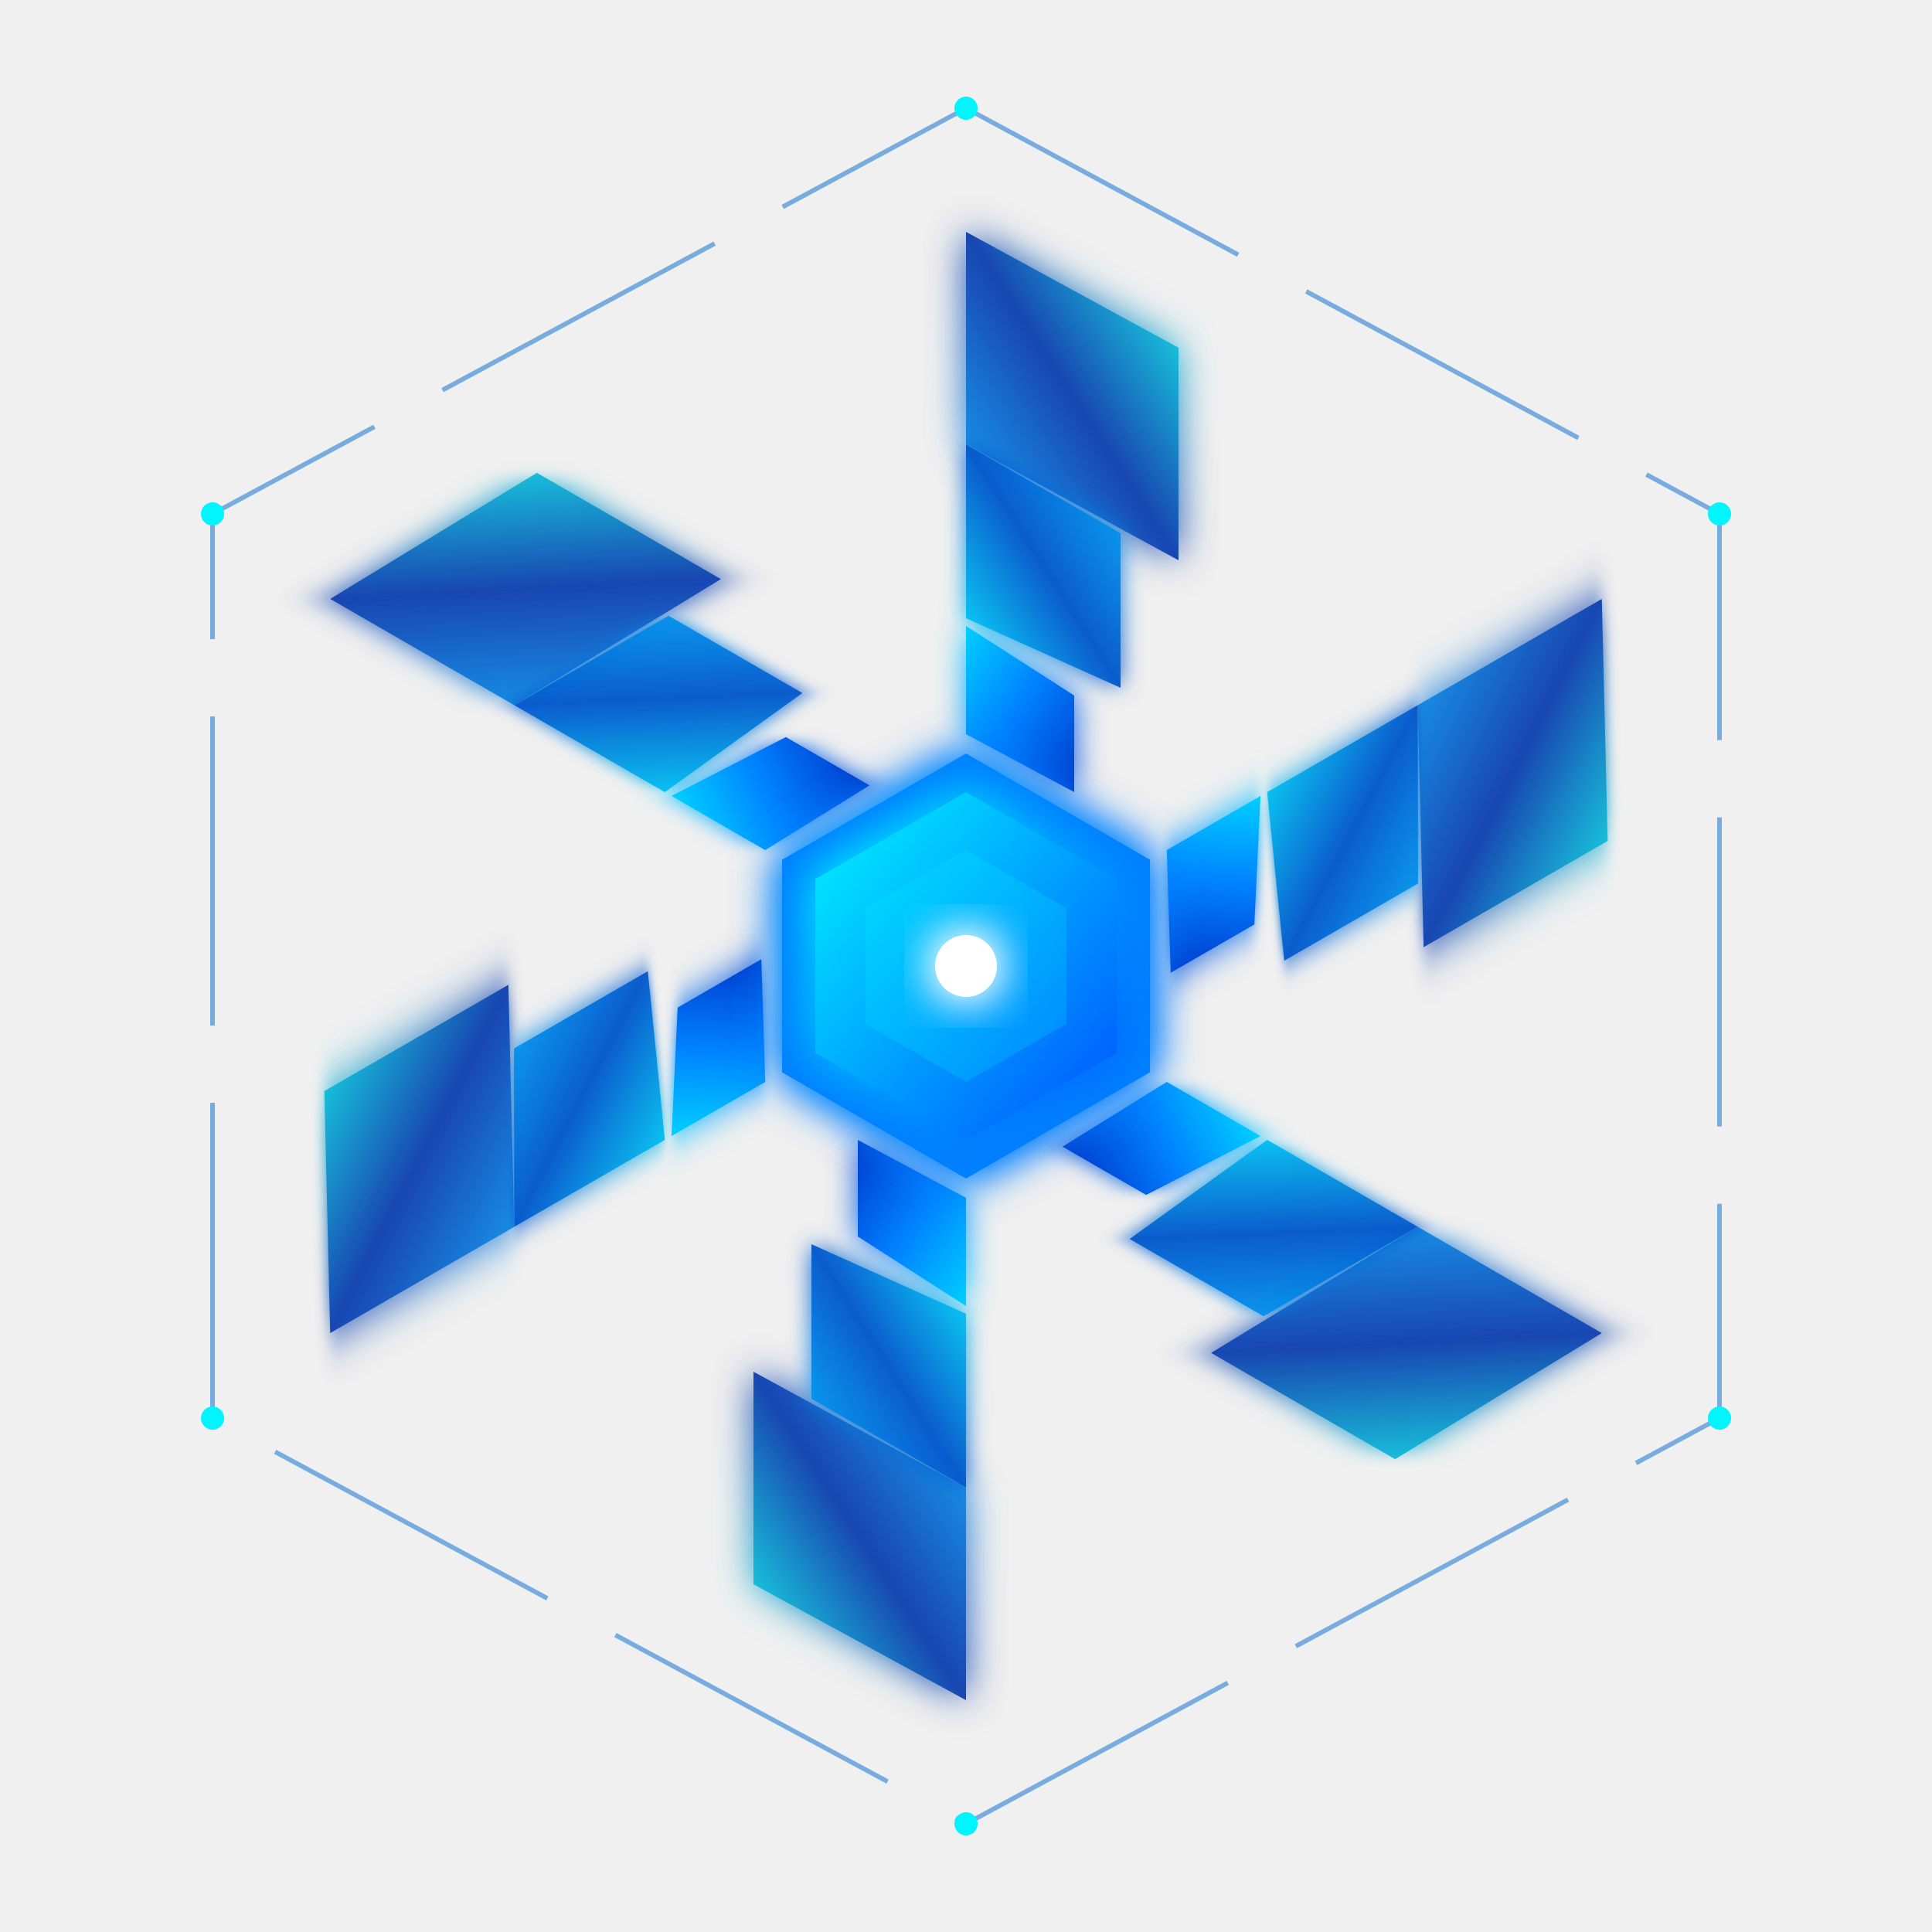
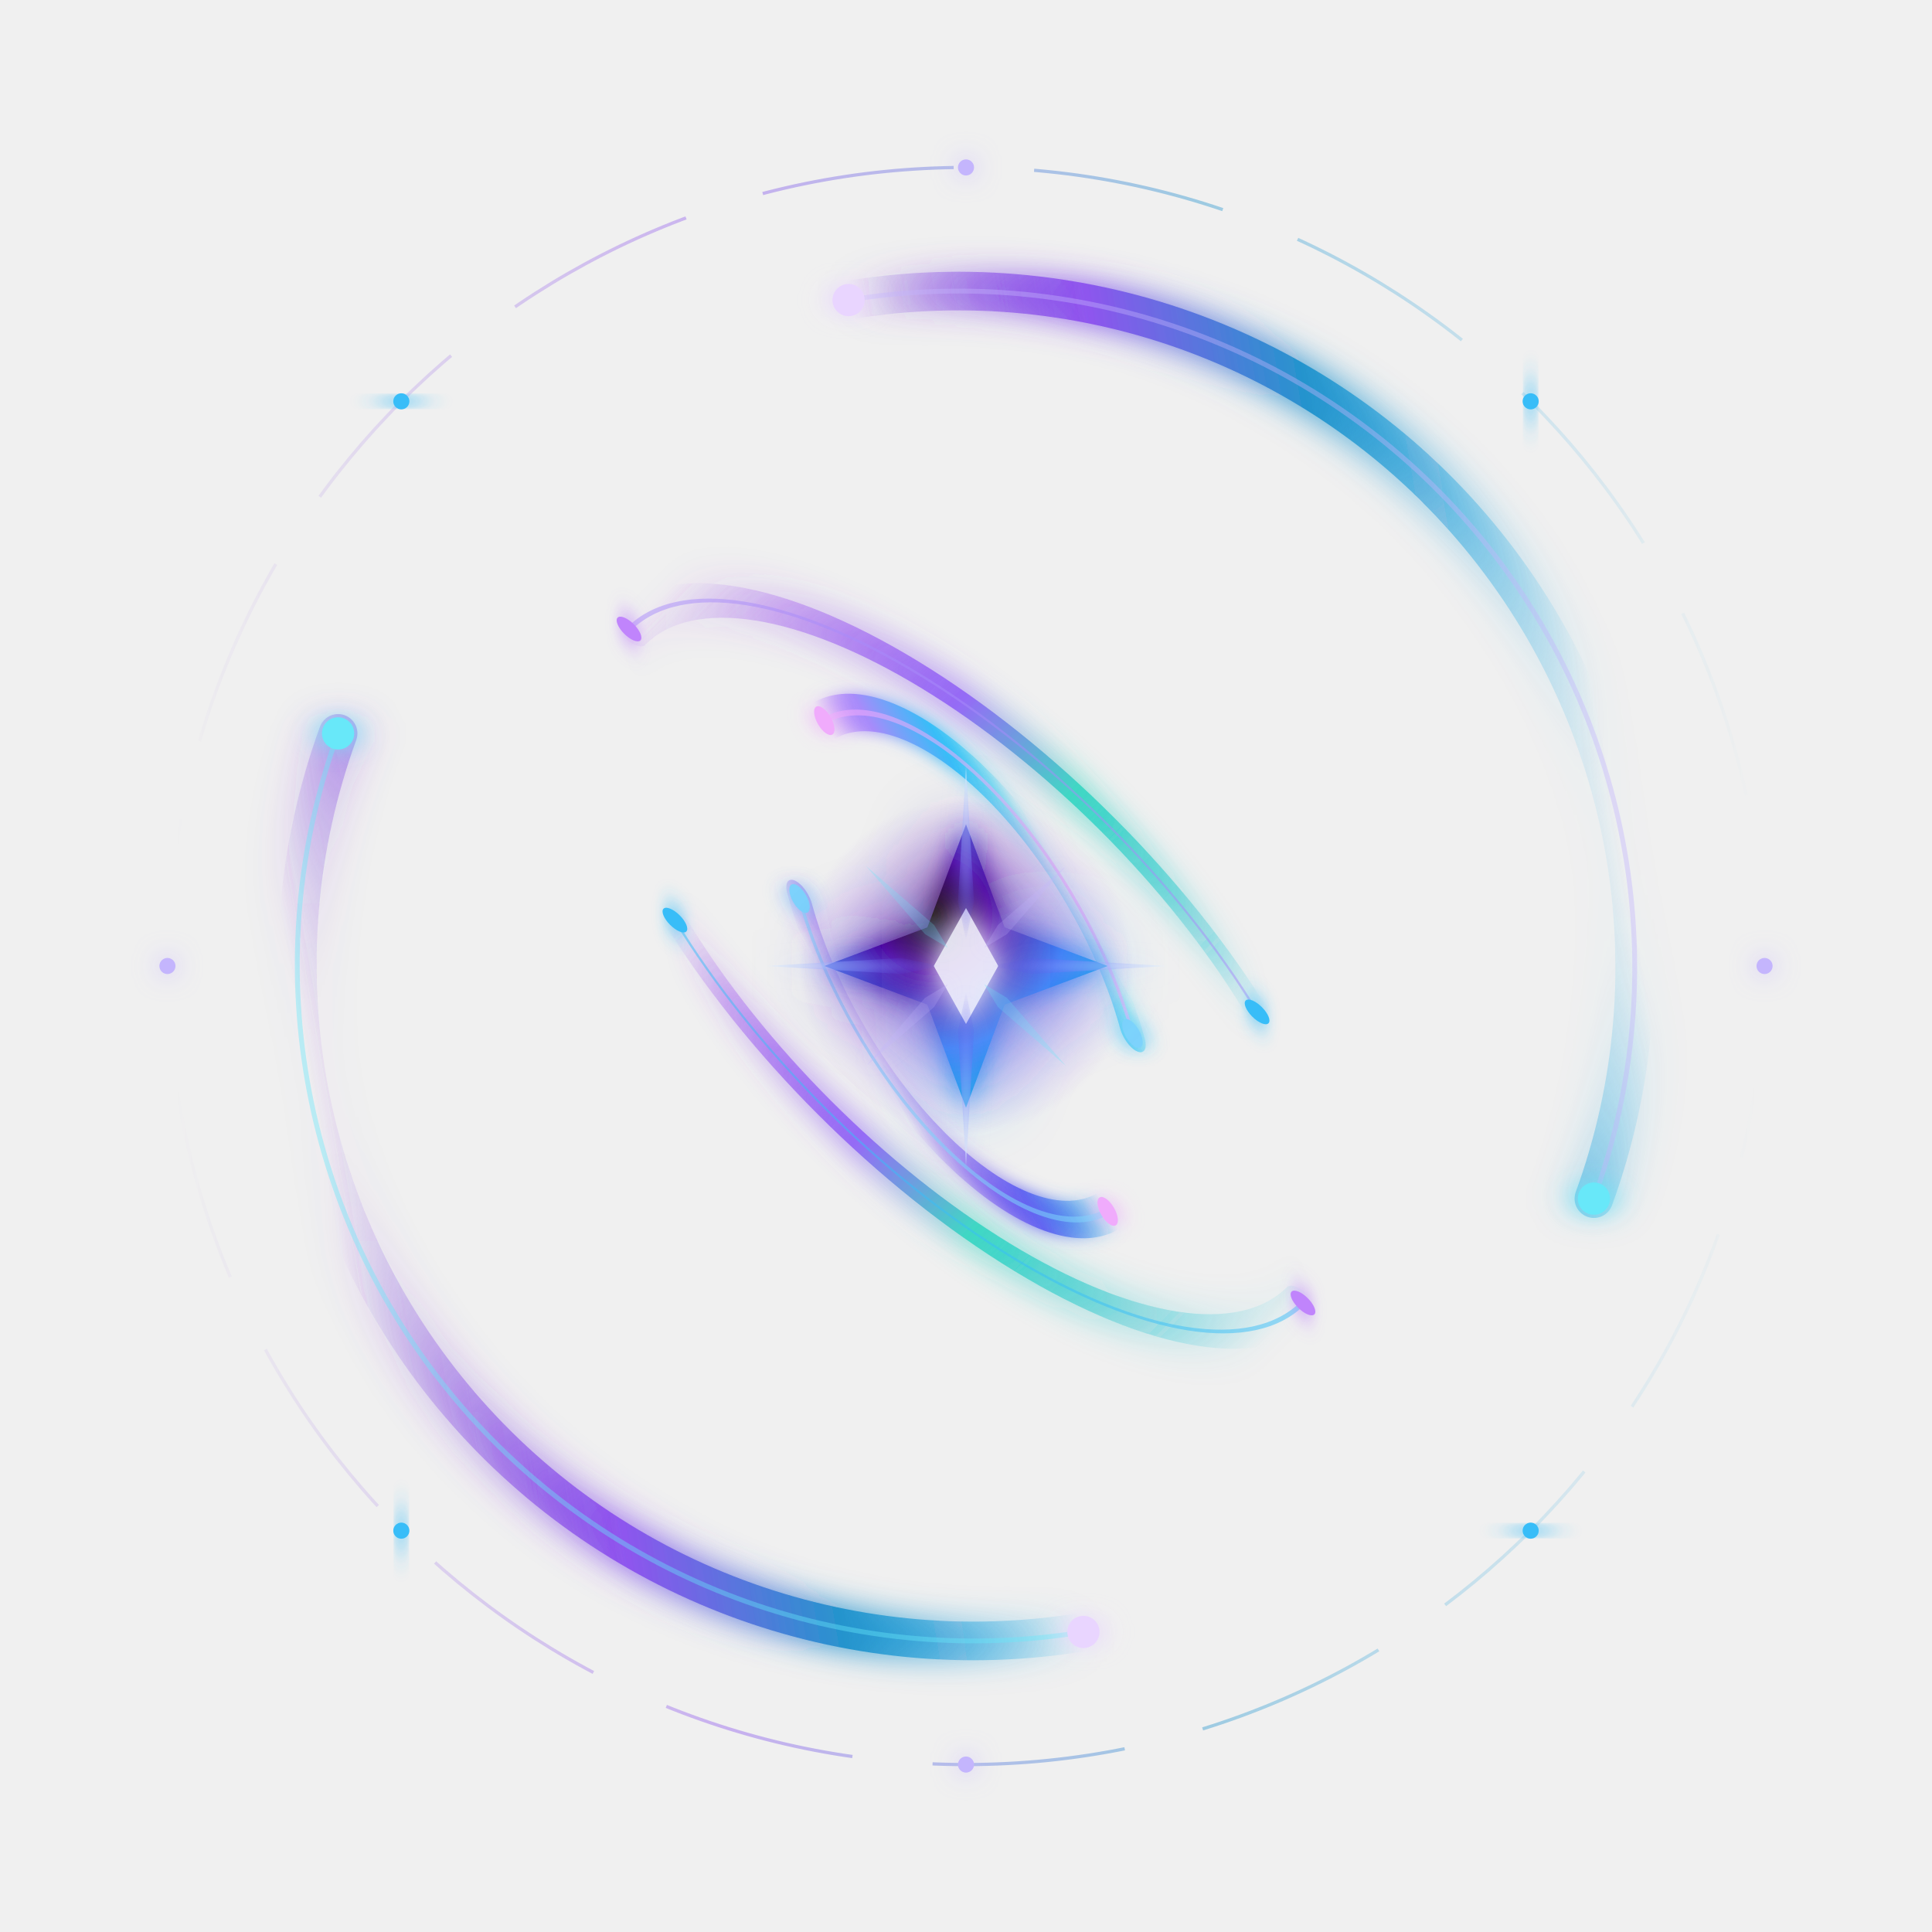
- <svg xmlns="http://www.w3.org/2000/svg" viewBox="0 0 500 500" width="80" height="80">
+ <svg xmlns="http://www.w3.org/2000/svg" viewBox="0 0 600 600" width="90" height="90">
  <defs>
-     <linearGradient id="gradCore" x1="0%" y1="0%" x2="100%" y2="100%">
-       <stop offset="0%" stop-color="#00f5ff" />
-       <stop offset="100%" stop-color="#0050ff" />
+     <radialGradient id="gCore" cx="38%" cy="32%" r="68%">
+       <stop offset="0%" stop-color="#100000" />
+       <stop offset="30%" stop-color="#4a029e" />
+       <stop offset="70%" stop-color="#3b82f6" />
+       <stop offset="100%" stop-color="#0ea5e9" />
+     </radialGradient>
+     <radialGradient id="gCorePulse" cx="50%" cy="50%" r="50%">
+       <stop offset="0%" stop-color="#c084fc" stop-opacity="0.6" />
+       <stop offset="100%" stop-color="#7c3aed" stop-opacity="0" />
+     </radialGradient>
+     <linearGradient id="gArc1a" x1="0%" y1="0%" x2="100%" y2="0%">
+       <stop offset="0%" stop-color="#c084fc" stop-opacity="0" />
+       <stop offset="30%" stop-color="#a78bfa" />
+       <stop offset="70%" stop-color="#38bdf8" />
+       <stop offset="100%" stop-color="#22d3ee" stop-opacity="0" />
    </linearGradient>
-     <linearGradient id="gradRing1" x1="0%" y1="0%" x2="100%" y2="100%">
-       <stop offset="0%" stop-color="#00cfff" />
-       <stop offset="50%" stop-color="#0080ff" />
-       <stop offset="100%" stop-color="#003bcc" />
+     <linearGradient id="gArc1b" x1="0%" y1="0%" x2="100%" y2="0%">
+       <stop offset="0%" stop-color="#7c3aed" stop-opacity="0" />
+       <stop offset="50%" stop-color="#6366f1" />
+       <stop offset="100%" stop-color="#0ea5e9" stop-opacity="0" />
    </linearGradient>
-     <linearGradient id="gradRing2" x1="0%" y1="100%" x2="100%" y2="0%">
-       <stop offset="0%" stop-color="#00e8ff" />
-       <stop offset="50%" stop-color="#0055cc" />
-       <stop offset="100%" stop-color="#00b4ff" />
+     <linearGradient id="gArc2a" x1="0%" y1="0%" x2="100%" y2="0%">
+       <stop offset="0%" stop-color="#9333ea" stop-opacity="0" />
+       <stop offset="40%" stop-color="#8b5cf6" />
+       <stop offset="60%" stop-color="#2dd4bf" />
+       <stop offset="100%" stop-color="#06b6d4" stop-opacity="0" />
    </linearGradient>
-     <linearGradient id="gradRing3" x1="100%" y1="0%" x2="0%" y2="100%">
-       <stop offset="0%" stop-color="#00ffee" />
-       <stop offset="50%" stop-color="#0033aa" />
-       <stop offset="100%" stop-color="#00aaff" />
+     <linearGradient id="gArc3a" x1="0%" y1="0%" x2="100%" y2="0%">
+       <stop offset="0%" stop-color="#6d28d9" stop-opacity="0" />
+       <stop offset="35%" stop-color="#7c3aed" />
+       <stop offset="65%" stop-color="#0284c7" />
+       <stop offset="100%" stop-color="#0ea5e9" stop-opacity="0" />
    </linearGradient>
-     <filter id="glowCore" x="-50%" y="-50%" width="200%" height="200%">
-       <feGaussianBlur stdDeviation="6" result="b" />
+     <radialGradient id="gSpike" cx="50%" cy="0%" r="100%">
+       <stop offset="0%" stop-color="#e0f2fe" />
+       <stop offset="60%" stop-color="#818cf8" />
+       <stop offset="100%" stop-color="#4f46e5" stop-opacity="0" />
+     </radialGradient>
+     <filter id="fCore" x="-80%" y="-80%" width="260%" height="260%">
+       <feGaussianBlur stdDeviation="12" result="b1" />
+       <feGaussianBlur stdDeviation="4" result="b2" in="SourceGraphic" />
      <feMerge>
-         <feMergeNode in="b" />
+         <feMergeNode in="b1" />
+         <feMergeNode in="b2" />
+         <feMergeNode in="SourceGraphic" />
+       </feMerge>
+     </filter>
+     <filter id="fArc" x="-20%" y="-20%" width="140%" height="140%">
+       <feGaussianBlur stdDeviation="3.5" result="b" />
+       <feMerge>
        <feMergeNode in="b" />
        <feMergeNode in="SourceGraphic" />
      </feMerge>
    </filter>
-     <filter id="glowRing1" x="-40%" y="-40%" width="180%" height="180%">
+     <filter id="fArcFat" x="-20%" y="-20%" width="140%" height="140%">
+       <feGaussianBlur stdDeviation="6" result="b" />
+       <feMerge>
+         <feMergeNode in="b" />
+         <feMergeNode in="SourceGraphic" />
+       </feMerge>
+     </filter>
+     <filter id="fDot" x="-300%" y="-300%" width="700%" height="700%">
      <feGaussianBlur stdDeviation="4" result="b" />
      <feMerge>
        <feMergeNode in="b" />
        <feMergeNode in="SourceGraphic" />
      </feMerge>
    </filter>
-     <filter id="glowRing2" x="-30%" y="-30%" width="160%" height="160%">
+     <filter id="fSpike" x="-50%" y="-100%" width="200%" height="300%">
      <feGaussianBlur stdDeviation="3" result="b" />
      <feMerge>
        <feMergeNode in="b" />
        <feMergeNode in="SourceGraphic" />
      </feMerge>
    </filter>
-     <filter id="glowRing3" x="-20%" y="-20%" width="140%" height="140%">
-       <feGaussianBlur stdDeviation="5" result="b" />
-       <feMerge>
-         <feMergeNode in="b" />
-         <feMergeNode in="SourceGraphic" />
-       </feMerge>
-     </filter>
  </defs>
-   <g transform="translate(250,250)">
-     <animateTransform attributeName="transform" type="rotate" from="0 0 0" to="360 0 0" dur="14s" begin="0s" repeatCount="indefinite" additive="sum" />
-     <g transform="translate(-250,-250)">
-       <g transform="translate(250,250)">
-         <polygon points="0,-190 55,-160 55,-105 0,-135" fill="url(#gradRing3)" opacity="0.9" filter="url(#glowRing3)" />
-       </g>
-       <g transform="translate(250,250) rotate(60)">
-         <polygon points="0,-190 55,-160 55,-105 0,-135" fill="url(#gradRing3)" opacity="0.9" filter="url(#glowRing3)" />
-       </g>
-       <g transform="translate(250,250) rotate(120)">
-         <polygon points="0,-190 55,-160 55,-105 0,-135" fill="url(#gradRing3)" opacity="0.9" filter="url(#glowRing3)" />
-       </g>
-       <g transform="translate(250,250) rotate(180)">
-         <polygon points="0,-190 55,-160 55,-105 0,-135" fill="url(#gradRing3)" opacity="0.9" filter="url(#glowRing3)" />
-       </g>
-       <g transform="translate(250,250) rotate(240)">
-         <polygon points="0,-190 55,-160 55,-105 0,-135" fill="url(#gradRing3)" opacity="0.9" filter="url(#glowRing3)" />
-       </g>
-       <g transform="translate(250,250) rotate(300)">
-         <polygon points="0,-190 55,-160 55,-105 0,-135" fill="url(#gradRing3)" opacity="0.9" filter="url(#glowRing3)" />
-       </g>
+   <g transform="translate(300,300) rotate(-10)">
+     <animateTransform attributeName="transform" type="rotate" from="-10" to="350" dur="20s" repeatCount="indefinite" additive="sum" />
+     <path d="M 0,-210 A 210,210 0 0,1 179.5,105" fill="none" stroke="url(#gArc3a)" stroke-width="12" stroke-linecap="round" filter="url(#fArcFat)" opacity="0.85" />
+     <path d="M 0,210 A 210,210 0 0,1 -179.5,-105" fill="none" stroke="url(#gArc3a)" stroke-width="12" stroke-linecap="round" filter="url(#fArcFat)" opacity="0.85" />
+     <path d="M 0,-210 A 210,210 0 0,1 179.5,105" fill="none" stroke="#c4b5fd" stroke-width="1.5" stroke-linecap="round" opacity="0.4" />
+     <path d="M 0,210 A 210,210 0 0,1 -179.5,-105" fill="none" stroke="#67e8f9" stroke-width="1.5" stroke-linecap="round" opacity="0.4" />
+     <circle cx="0" cy="-210" r="5" fill="#e9d5ff" filter="url(#fDot)" />
+     <circle cx="179.5" cy="105" r="5" fill="#67e8f9" filter="url(#fDot)" />
+     <circle cx="0" cy="210" r="5" fill="#e9d5ff" filter="url(#fDot)" />
+     <circle cx="-179.5" cy="-105" r="5" fill="#67e8f9" filter="url(#fDot)" />
+   </g>
+   <g transform="translate(300,300) rotate(45)">
+     <animateTransform attributeName="transform" type="rotate" from="45" to="-315" dur="13s" repeatCount="indefinite" additive="sum" />
+     <g transform="scale(1, 0.42)">
+       <path d="M -148,0 A 148,148 0 0,1 74,-128.2" fill="none" stroke="url(#gArc2a)" stroke-width="14" stroke-linecap="round" filter="url(#fArcFat)" opacity="0.90" />
+       <path d="M 148,0 A 148,148 0 0,1 -74,128.2" fill="none" stroke="url(#gArc2a)" stroke-width="14" stroke-linecap="round" filter="url(#fArcFat)" opacity="0.90" />
+       <path d="M -148,0 A 148,148 0 0,1 74,-128.2" fill="none" stroke="#a78bfa" stroke-width="1.5" stroke-linecap="round" opacity="0.5" />
+       <path d="M 148,0 A 148,148 0 0,1 -74,128.2" fill="none" stroke="#38bdf8" stroke-width="1.5" stroke-linecap="round" opacity="0.5" />
+       <circle cx="-148" cy="0" r="5" fill="#c084fc" filter="url(#fDot)" />
+       <circle cx="74" cy="-128.2" r="5" fill="#38bdf8" filter="url(#fDot)" />
+       <circle cx="148" cy="0" r="5" fill="#c084fc" filter="url(#fDot)" />
+       <circle cx="-74" cy="128.2" r="5" fill="#38bdf8" filter="url(#fDot)" />
    </g>
  </g>
-   <g transform="translate(250,250)">
-     <animateTransform attributeName="transform" type="rotate" from="0 0 0" to="360 0 0" dur="9s" begin="2s" repeatCount="indefinite" additive="sum" />
-     <g transform="translate(-250,-250)">
-       <g transform="translate(250,250)">
-         <polygon points="0,-135 40,-112 40,-72 0,-90" fill="url(#gradRing2)" opacity="0.95" filter="url(#glowRing2)" />
-       </g>
-       <g transform="translate(250,250) rotate(60)">
-         <polygon points="0,-135 40,-112 40,-72 0,-90" fill="url(#gradRing2)" opacity="0.95" filter="url(#glowRing2)" />
-       </g>
-       <g transform="translate(250,250) rotate(120)">
-         <polygon points="0,-135 40,-112 40,-72 0,-90" fill="url(#gradRing2)" opacity="0.95" filter="url(#glowRing2)" />
-       </g>
-       <g transform="translate(250,250) rotate(180)">
-         <polygon points="0,-135 40,-112 40,-72 0,-90" fill="url(#gradRing2)" opacity="0.95" filter="url(#glowRing2)" />
-       </g>
-       <g transform="translate(250,250) rotate(240)">
-         <polygon points="0,-135 40,-112 40,-72 0,-90" fill="url(#gradRing2)" opacity="0.95" filter="url(#glowRing2)" />
-       </g>
-       <g transform="translate(250,250) rotate(300)">
-         <polygon points="0,-135 40,-112 40,-72 0,-90" fill="url(#gradRing2)" opacity="0.95" filter="url(#glowRing2)" />
-       </g>
+   <g transform="translate(300,300) rotate(-30)">
+     <animateTransform attributeName="transform" type="rotate" from="-30" to="330" dur="7s" repeatCount="indefinite" additive="sum" />
+     <g transform="scale(0.45, 1)">
+       <path d="M 0,-88 A 88,88 0 0,1 76.2,44" fill="none" stroke="url(#gArc1a)" stroke-width="13" stroke-linecap="round" filter="url(#fArc)" opacity="1" />
+       <path d="M 0,88 A 88,88 0 0,1 -76.2,-44" fill="none" stroke="url(#gArc1b)" stroke-width="13" stroke-linecap="round" filter="url(#fArc)" opacity="1" />
+       <path d="M 0,-88 A 88,88 0 0,1 76.2,44" fill="none" stroke="#f0abfc" stroke-width="2" stroke-linecap="round" opacity="0.55" />
+       <path d="M 0,88 A 88,88 0 0,1 -76.2,-44" fill="none" stroke="#7dd3fc" stroke-width="2" stroke-linecap="round" opacity="0.55" />
+       <circle cx="0" cy="-88" r="5" fill="#f0abfc" filter="url(#fDot)" />
+       <circle cx="76.2" cy="44" r="5" fill="#7dd3fc" filter="url(#fDot)" />
+       <circle cx="0" cy="88" r="5" fill="#f0abfc" filter="url(#fDot)" />
+       <circle cx="-76.2" cy="-44" r="5" fill="#7dd3fc" filter="url(#fDot)" />
    </g>
  </g>
-   <g transform="translate(250,250)">
-     <animateTransform attributeName="transform" type="rotate" from="0 0 0" to="360 0 0" dur="5s" begin="4s" repeatCount="indefinite" additive="sum" />
-     <g transform="translate(-250,-250)">
-       <g transform="translate(250,250)">
-         <polygon points="0,-88 28,-70 28,-45 0,-60" fill="url(#gradRing1)" opacity="1" filter="url(#glowRing1)" />
-       </g>
-       <g transform="translate(250,250) rotate(60)">
-         <polygon points="0,-88 28,-70 28,-45 0,-60" fill="url(#gradRing1)" opacity="1" filter="url(#glowRing1)" />
-       </g>
-       <g transform="translate(250,250) rotate(120)">
-         <polygon points="0,-88 28,-70 28,-45 0,-60" fill="url(#gradRing1)" opacity="1" filter="url(#glowRing1)" />
-       </g>
-       <g transform="translate(250,250) rotate(180)">
-         <polygon points="0,-88 28,-70 28,-45 0,-60" fill="url(#gradRing1)" opacity="1" filter="url(#glowRing1)" />
-       </g>
-       <g transform="translate(250,250) rotate(240)">
-         <polygon points="0,-88 28,-70 28,-45 0,-60" fill="url(#gradRing1)" opacity="1" filter="url(#glowRing1)" />
-       </g>
-       <g transform="translate(250,250) rotate(300)">
-         <polygon points="0,-88 28,-70 28,-45 0,-60" fill="url(#gradRing1)" opacity="1" filter="url(#glowRing1)" />
-       </g>
+   <g transform="translate(300,300)">
+     <circle cx="0" cy="0" r="52" fill="url(#gCorePulse)">
+       <animate attributeName="r" values="42;60;42" dur="3s" repeatCount="indefinite" />
+       <animate attributeName="opacity" values="0.5;0.15;0.5" dur="3s" repeatCount="indefinite" />
+     </circle>
+     <g filter="url(#fCore)">
+       <polygon points="0,-44 12,-12 44,0 12,12 0,44 -12,12 -44,0 -12,-12" fill="url(#gCore)">
+         <animate attributeName="opacity" values="0.88;1;0.88" dur="3s" repeatCount="indefinite" />
+       </polygon>
+       <polygon points="0,-36 9.4,-9.4 36,0 9.4,9.4 0,36 -9.4,9.4 -36,0 -9.4,-9.4" fill="url(#gCoreShine)" opacity="0.35">
+         <animateTransform attributeName="transform" type="rotate" from="22.5" to="382.5" dur="8s" repeatCount="indefinite" />
+       </polygon>
+     </g>
+     <polygon points="0,-18 10,0 0,18 -10,0" fill="#f8faff" opacity="0.9" filter="url(#fCore)">
+       <animate attributeName="opacity" values="0.7;1;0.7" dur="3s" repeatCount="indefinite" />
+     </polygon>
+     <g opacity="0.55" filter="url(#fSpike)">
+       <polygon points="0,-62 2.5,-20 0,-8 -2.5,-20" fill="url(#gSpike)" />
+       <polygon points="0,-62 2.5,-20 0,-8 -2.5,-20" fill="url(#gSpike)" transform="rotate(90)" />
+       <polygon points="0,-62 2.5,-20 0,-8 -2.5,-20" fill="url(#gSpike)" transform="rotate(180)" />
+       <polygon points="0,-62 2.5,-20 0,-8 -2.5,-20" fill="url(#gSpike)" transform="rotate(270)" />
+     </g>
+     <g opacity="0.30" filter="url(#fSpike)">
+       <polygon points="0,-44 2,-16 0,-8 -2,-16" fill="#c4b5fd" transform="rotate(45)" />
+       <polygon points="0,-44 2,-16 0,-8 -2,-16" fill="#67e8f9" transform="rotate(135)" />
+       <polygon points="0,-44 2,-16 0,-8 -2,-16" fill="#c4b5fd" transform="rotate(225)" />
+       <polygon points="0,-44 2,-16 0,-8 -2,-16" fill="#67e8f9" transform="rotate(315)" />
    </g>
  </g>
-   <g transform="translate(250,250)">
-     <polygon points="0,-55 47.6,-27.5 47.6,27.5 0,55 -47.6,27.5 -47.6,-27.5" fill="#0080ff" filter="url(#glowCore)">
-       <animate attributeName="opacity" values="0.1;0.25;0.1" dur="2.5s" repeatCount="indefinite" />
-     </polygon>
-     <polygon points="0,-45 39,-22.5 39,22.5 0,45 -39,22.5 -39,-22.5" fill="url(#gradCore)" filter="url(#glowCore)">
-       <animate attributeName="opacity" values="0.85;1;0.85" dur="2.5s" repeatCount="indefinite" />
-     </polygon>
-     <polygon points="0,-30 26,-15 26,15 0,30 -26,15 -26,-15" fill="#00f0ff" opacity="0.2" />
-     <circle cx="0" cy="0" r="8" fill="#ffffff" filter="url(#glowCore)">
-       <animate attributeName="r" values="6;10;6" dur="2.5s" repeatCount="indefinite" />
-       <animate attributeName="opacity" values="0.7;1;0.7" dur="2.5s" repeatCount="indefinite" />
+   <circle cx="300" cy="300" r="248" fill="none" stroke="url(#gArc3a)" stroke-width="1" stroke-dasharray="60 25" opacity="0.35" />
+   <g transform="translate(300,300)">
+     <circle cy="-248" r="2.5" fill="#c4b5fd" filter="url(#fDot)">
+       <animate attributeName="opacity" values="0.2;1;0.2" dur="5s" begin="0s" repeatCount="indefinite" />
+     </circle>
+     <circle cy="-248" r="2.5" fill="#38bdf8" filter="url(#fDot)" transform="rotate(45)">
+       <animate attributeName="opacity" values="0.2;1;0.2" dur="5s" begin="0.625s" repeatCount="indefinite" />
+     </circle>
+     <circle cy="-248" r="2.5" fill="#c4b5fd" filter="url(#fDot)" transform="rotate(90)">
+       <animate attributeName="opacity" values="0.2;1;0.2" dur="5s" begin="1.25s" repeatCount="indefinite" />
+     </circle>
+     <circle cy="-248" r="2.5" fill="#38bdf8" filter="url(#fDot)" transform="rotate(135)">
+       <animate attributeName="opacity" values="0.2;1;0.2" dur="5s" begin="1.875s" repeatCount="indefinite" />
+     </circle>
+     <circle cy="-248" r="2.5" fill="#c4b5fd" filter="url(#fDot)" transform="rotate(180)">
+       <animate attributeName="opacity" values="0.2;1;0.2" dur="5s" begin="2.5s" repeatCount="indefinite" />
+     </circle>
+     <circle cy="-248" r="2.5" fill="#38bdf8" filter="url(#fDot)" transform="rotate(225)">
+       <animate attributeName="opacity" values="0.2;1;0.2" dur="5s" begin="3.125s" repeatCount="indefinite" />
+     </circle>
+     <circle cy="-248" r="2.5" fill="#c4b5fd" filter="url(#fDot)" transform="rotate(270)">
+       <animate attributeName="opacity" values="0.2;1;0.2" dur="5s" begin="3.75s" repeatCount="indefinite" />
+     </circle>
+     <circle cy="-248" r="2.5" fill="#38bdf8" filter="url(#fDot)" transform="rotate(315)">
+       <animate attributeName="opacity" values="0.2;1;0.2" dur="5s" begin="4.375s" repeatCount="indefinite" />
    </circle>
  </g>
-   <polygon points="250,28 445,133 445,367 250,472 55,367 55,133" fill="none" stroke="#0066cc" stroke-width="1.2" opacity="0.5" stroke-dasharray="80 20" />
-   <circle cx="250" cy="28" r="3" fill="#00f5ff">
-     <animate attributeName="opacity" values="0.3;1;0.3" dur="3s" begin="0s" repeatCount="indefinite" />
-   </circle>
-   <circle cx="445" cy="133" r="3" fill="#00f5ff">
-     <animate attributeName="opacity" values="0.3;1;0.3" dur="3s" begin="0.5s" repeatCount="indefinite" />
-   </circle>
-   <circle cx="445" cy="367" r="3" fill="#00f5ff">
-     <animate attributeName="opacity" values="0.3;1;0.3" dur="3s" begin="1s" repeatCount="indefinite" />
-   </circle>
-   <circle cx="250" cy="472" r="3" fill="#00f5ff">
-     <animate attributeName="opacity" values="0.3;1;0.3" dur="3s" begin="1.5s" repeatCount="indefinite" />
-   </circle>
-   <circle cx="55" cy="367" r="3" fill="#00f5ff">
-     <animate attributeName="opacity" values="0.3;1;0.3" dur="3s" begin="2s" repeatCount="indefinite" />
-   </circle>
-   <circle cx="55" cy="133" r="3" fill="#00f5ff">
-     <animate attributeName="opacity" values="0.3;1;0.3" dur="3s" begin="2.5s" repeatCount="indefinite" />
-   </circle>
</svg>
